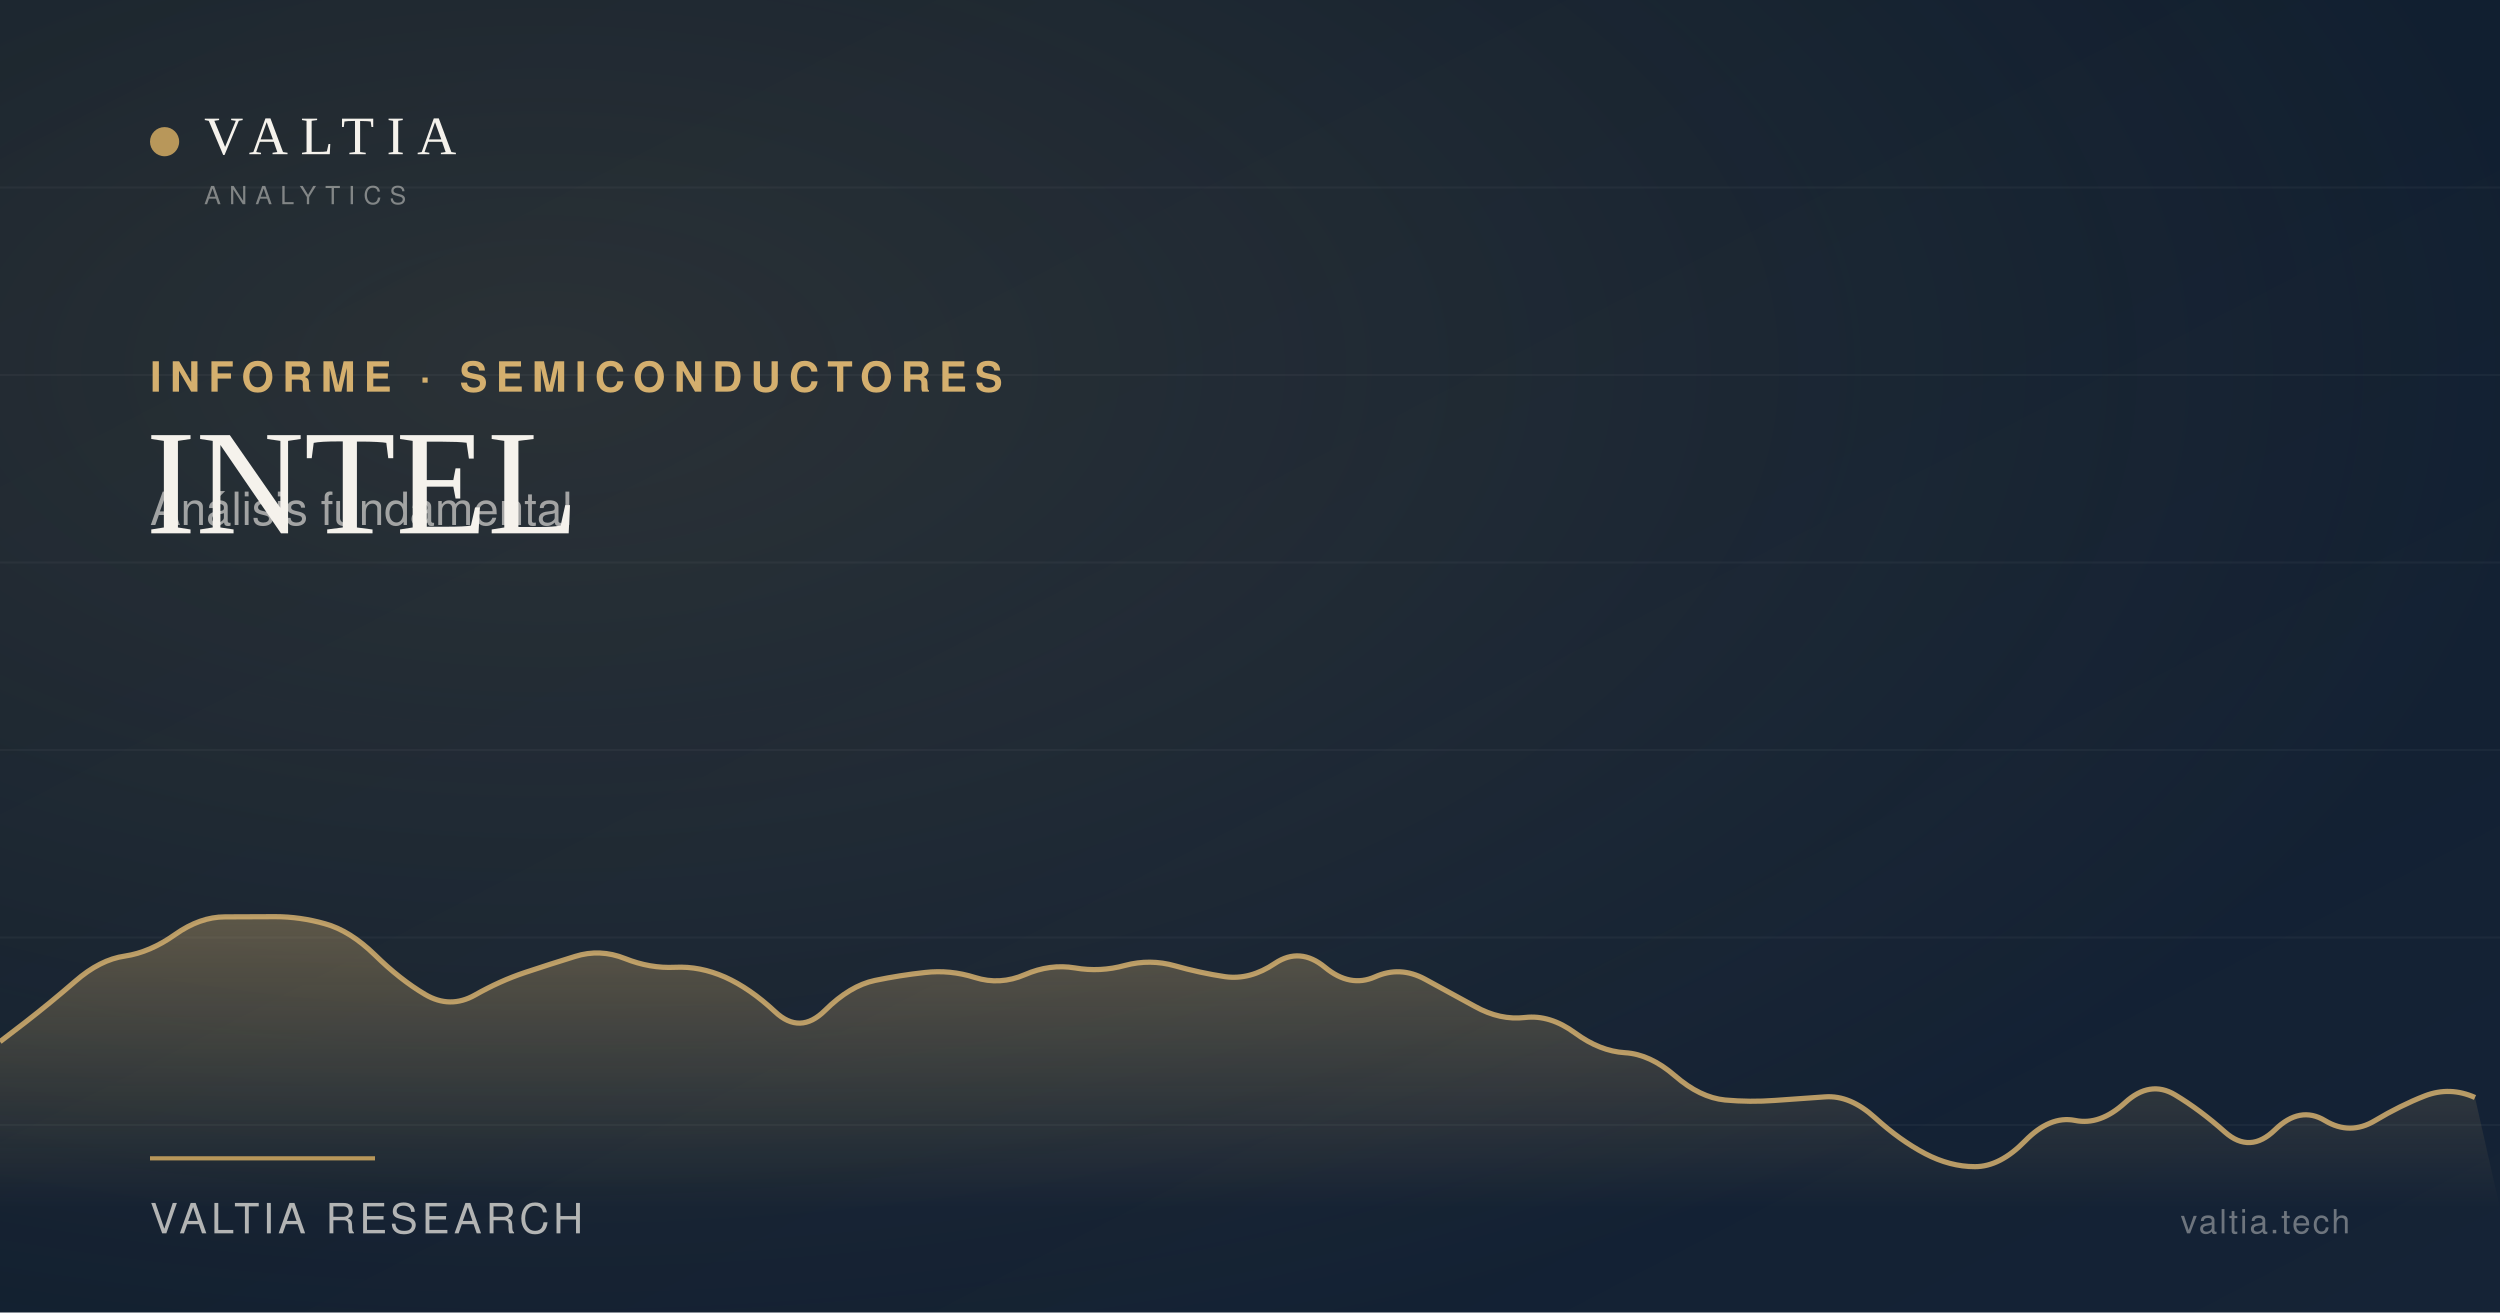
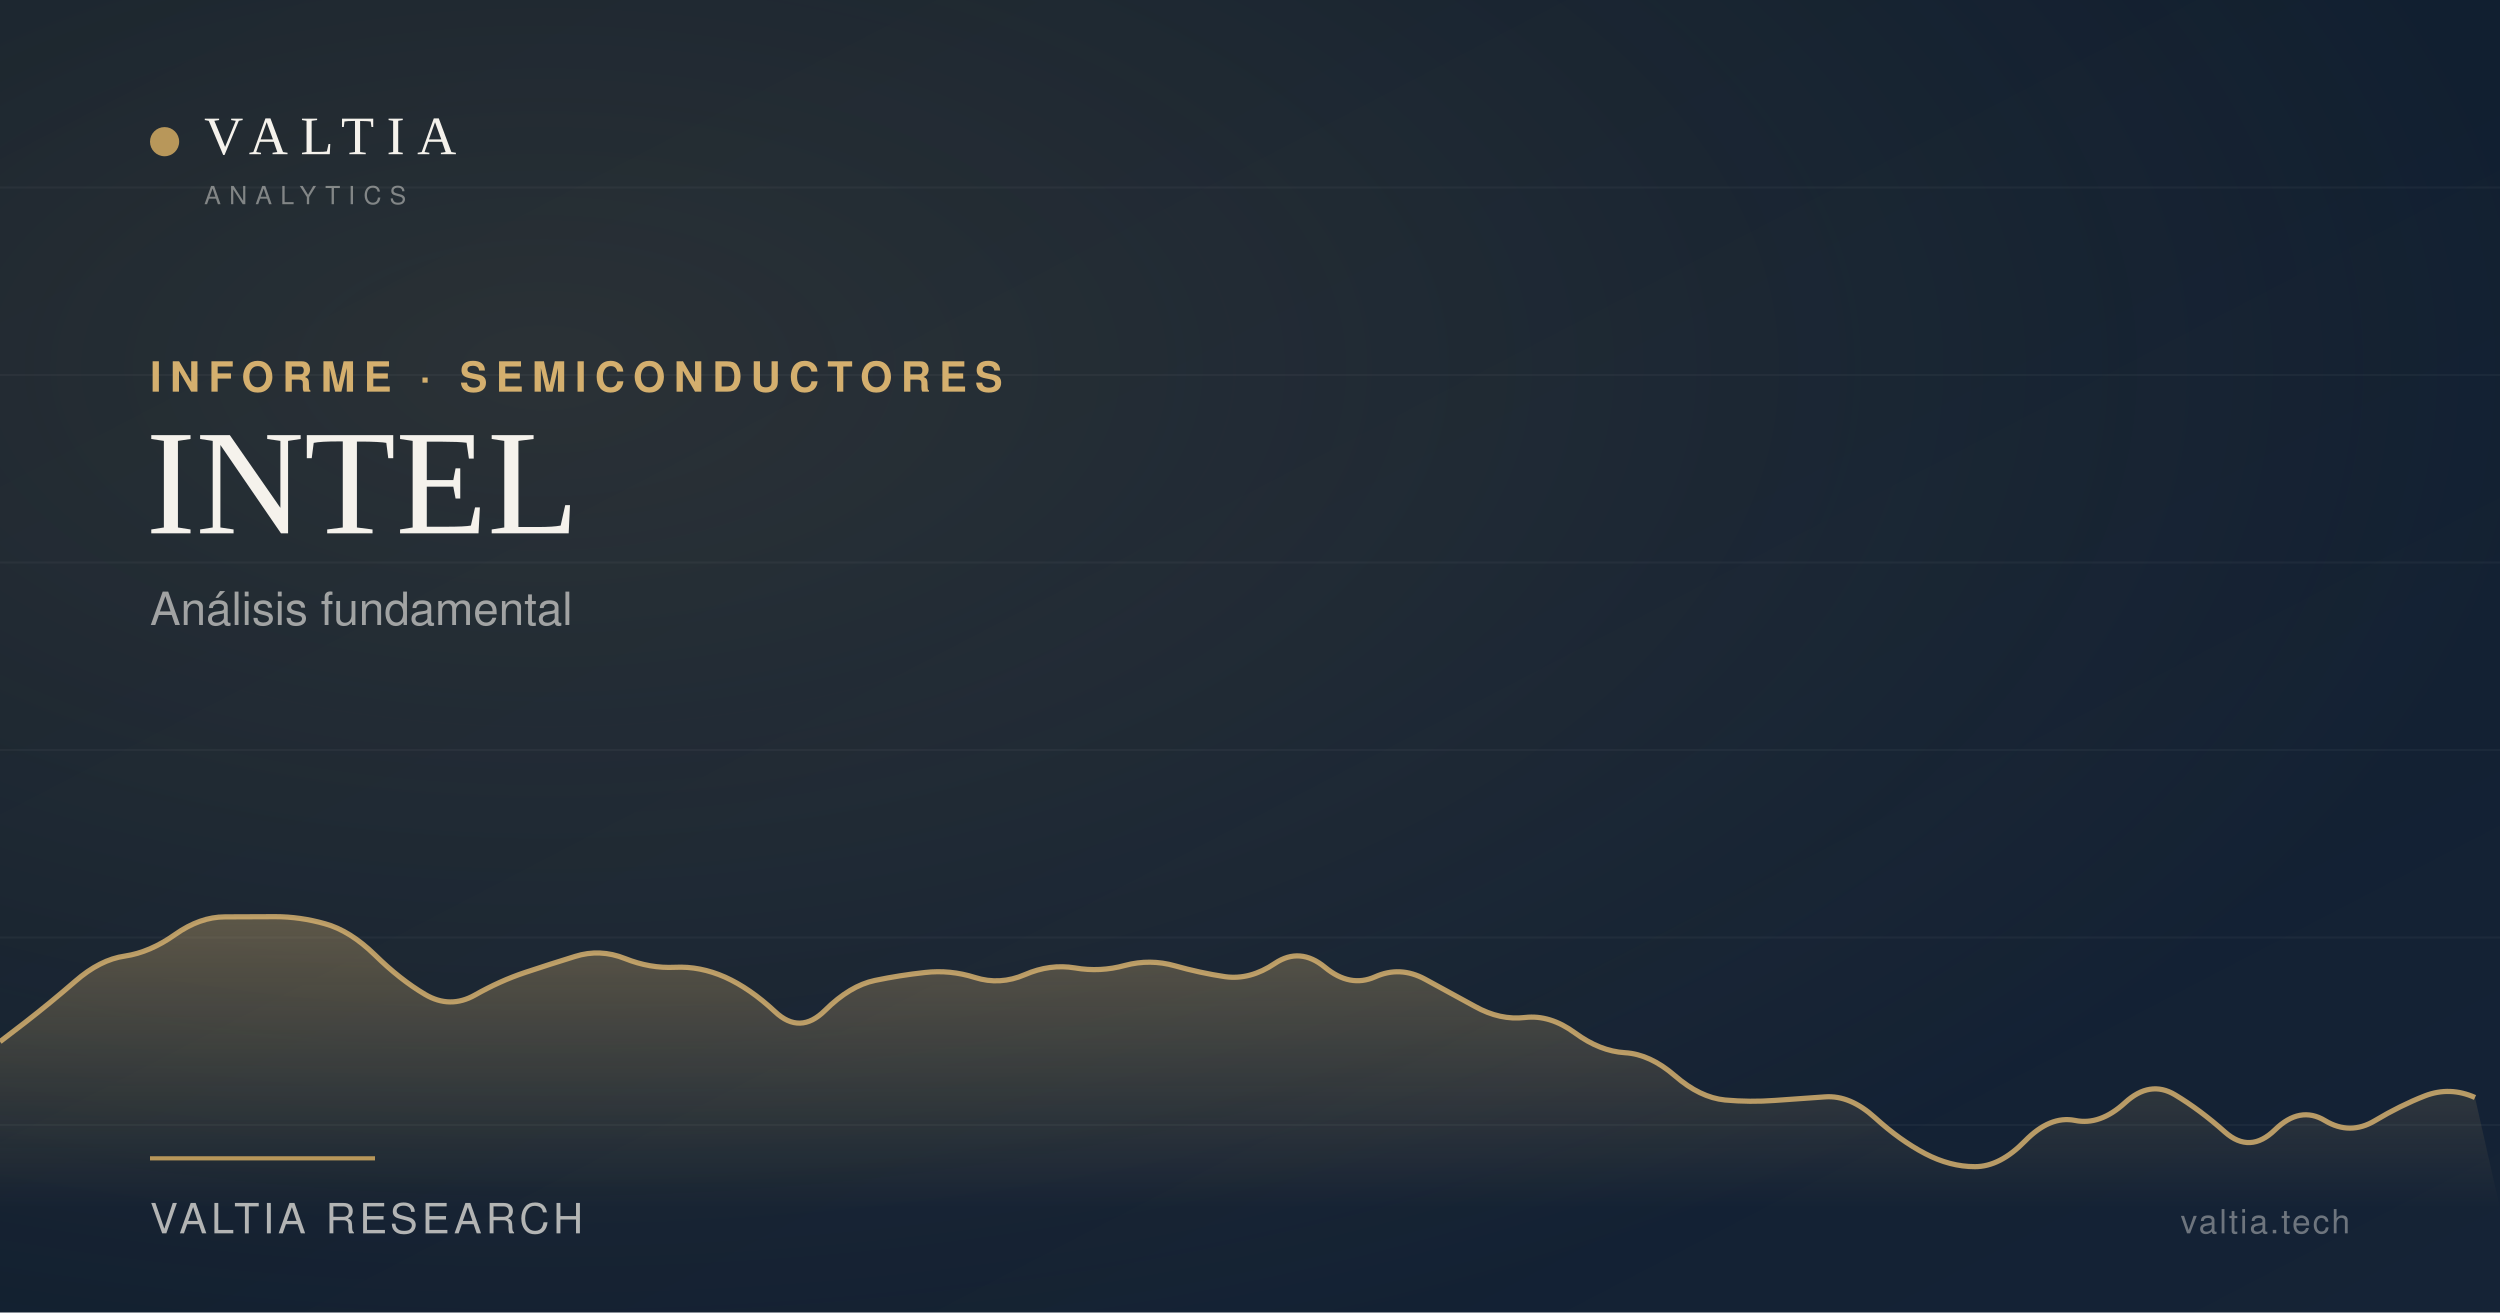
<svg xmlns="http://www.w3.org/2000/svg" width="1200" height="630" viewBox="0 0 1200 630" role="img">
  <defs>
    <linearGradient id="bg" x1="0" y1="0" x2="1" y2="1">
      <stop offset="0" stop-color="#0D1B2A" />
      <stop offset="1" stop-color="#152336" />
    </linearGradient>
    <linearGradient id="area" x1="0" y1="0" x2="0" y2="1">
      <stop offset="0" stop-color="#D4AF6E" stop-opacity=".35" />
      <stop offset="1" stop-color="#D4AF6E" stop-opacity="0" />
    </linearGradient>
    <radialGradient id="glow" cx="0.22" cy="0.28" r="0.8">
      <stop offset="0" stop-color="#D4AF6E" stop-opacity=".14" />
      <stop offset="1" stop-color="#D4AF6E" stop-opacity="0" />
    </radialGradient>
  </defs>
  <rect width="1200" height="630" fill="url(#bg)" />
  <rect width="1200" height="630" fill="url(#glow)" />
  <line x1="0" y1="90" x2="1200" y2="90" stroke="rgba(245,242,236,.04)" />
  <line x1="0" y1="180" x2="1200" y2="180" stroke="rgba(245,242,236,.04)" />
  <line x1="0" y1="270" x2="1200" y2="270" stroke="rgba(245,242,236,.04)" />
  <line x1="0" y1="360" x2="1200" y2="360" stroke="rgba(245,242,236,.04)" />
  <line x1="0" y1="450" x2="1200" y2="450" stroke="rgba(245,242,236,.04)" />
  <line x1="0" y1="540" x2="1200" y2="540" stroke="rgba(245,242,236,.04)" />
  <path d="M 0,500 Q 0,500 12,490.8 Q 24,481.5 36,471.1 Q 48,460.6 60,458.9 Q 72,457.1 84,448.6 Q 96,440.1 108,440.1 Q 120,440 132,440.0 Q 144,440 156,443.4 Q 168,446.7 180,458.4 Q 192,470.2 204,477.3 Q 216,484.4 228,477.6 Q 240,470.8 252,466.8 Q 264,462.8 276,459.1 Q 288,455.3 300,460.1 Q 312,464.9 324,464.3 Q 336,463.7 348,469.0 Q 360,474.4 372,485.6 Q 384,496.9 396,485.0 Q 408,473.1 420,470.6 Q 432,468.1 444,466.8 Q 456,465.4 468,469.2 Q 480,473.0 492,467.8 Q 504,462.6 516,464.6 Q 528,466.7 540,463.4 Q 552,460.2 564,463.6 Q 576,467.0 588,468.8 Q 600,470.5 612,462.4 Q 624,454.4 636,464.3 Q 648,474.2 660,468.9 Q 672,463.5 684,470.0 Q 696,476.5 708,483.1 Q 720,489.8 732,488.4 Q 744,487.0 756,495.8 Q 768,504.6 780,505.3 Q 792,506.0 804,516.4 Q 816,526.8 828,528.0 Q 840,529.1 852,528.2 Q 864,527.3 876,526.5 Q 888,525.6 900,536.5 Q 912,547.4 924,553.7 Q 936,560 948,560.0 Q 960,560 972,547.7 Q 984,535.4 996,537.8 Q 1008,540.3 1020,529.3 Q 1032,518.3 1044,525.5 Q 1056,532.7 1068,543.4 Q 1080,554.0 1092,542.3 Q 1104,530.6 1116,537.9 Q 1128,545.1 1140,537.9 Q 1152,530.7 1164,526.0 Q 1176,521.4 1188,526.8 L 1200,580 L 0,580 Z" fill="url(#area)" />
  <path d="M 0,500 Q 0,500 12,490.8 Q 24,481.5 36,471.1 Q 48,460.6 60,458.9 Q 72,457.1 84,448.6 Q 96,440.1 108,440.1 Q 120,440 132,440.0 Q 144,440 156,443.4 Q 168,446.7 180,458.4 Q 192,470.2 204,477.3 Q 216,484.4 228,477.6 Q 240,470.8 252,466.8 Q 264,462.8 276,459.1 Q 288,455.3 300,460.1 Q 312,464.9 324,464.3 Q 336,463.7 348,469.0 Q 360,474.4 372,485.6 Q 384,496.9 396,485.0 Q 408,473.1 420,470.6 Q 432,468.1 444,466.8 Q 456,465.4 468,469.2 Q 480,473.0 492,467.8 Q 504,462.6 516,464.6 Q 528,466.7 540,463.4 Q 552,460.2 564,463.6 Q 576,467.0 588,468.8 Q 600,470.5 612,462.4 Q 624,454.4 636,464.3 Q 648,474.2 660,468.9 Q 672,463.5 684,470.0 Q 696,476.5 708,483.1 Q 720,489.8 732,488.4 Q 744,487.0 756,495.8 Q 768,504.6 780,505.3 Q 792,506.0 804,516.4 Q 816,526.8 828,528.0 Q 840,529.1 852,528.2 Q 864,527.3 876,526.5 Q 888,525.6 900,536.5 Q 912,547.4 924,553.7 Q 936,560 948,560.0 Q 960,560 972,547.7 Q 984,535.4 996,537.8 Q 1008,540.3 1020,529.3 Q 1032,518.3 1044,525.5 Q 1056,532.7 1068,543.4 Q 1080,554.0 1092,542.3 Q 1104,530.6 1116,537.9 Q 1128,545.1 1140,537.9 Q 1152,530.7 1164,526.0 Q 1176,521.4 1188,526.8" fill="none" stroke="#D4AF6E" stroke-width="2.5" opacity=".85" />
  <g transform="translate(72,74)">
    <circle cx="7" cy="-6" r="7" fill="#B8975A" />
    <text x="26" y="0" font-family="Georgia, 'Times New Roman', serif" font-size="26" letter-spacing="6" fill="#F5F2EC">VALTIA</text>
    <text x="26" y="24" font-family="Helvetica, Arial, sans-serif" font-size="12" letter-spacing="4" fill="rgba(245,242,236,.45)">ANALYTICS</text>
  </g>
  <text x="72" y="188" font-family="Helvetica, Arial, sans-serif" font-size="20" font-weight="700" letter-spacing="4" fill="#D4AF6E">INFORME · SEMICONDUCTORES</text>
  <text x="70" y="256" font-family="Georgia, 'Times New Roman', serif" font-size="72" fill="#F5F2EC">INTEL</text>
-   <text x="72" y="252" font-family="Helvetica, Arial, sans-serif" font-size="22" fill="rgba(245,242,236,.6)">Análisis fundamental</text>
+   <text x="72" y="300" font-family="Helvetica, Arial, sans-serif" font-size="22" fill="rgba(245,242,236,.6)">Análisis fundamental</text>
  <line x1="72" y1="556" x2="180" y2="556" stroke="#B8975A" stroke-width="2" />
  <text x="72" y="592" font-family="Helvetica, Arial, sans-serif" font-size="20" letter-spacing="2" fill="rgba(245,242,236,.7)">VALTIA RESEARCH</text>
  <text x="1128" y="592" text-anchor="end" font-family="Helvetica, Arial, sans-serif" font-size="16" letter-spacing="1" fill="rgba(245,242,236,.4)">valtia.tech</text>
</svg>
